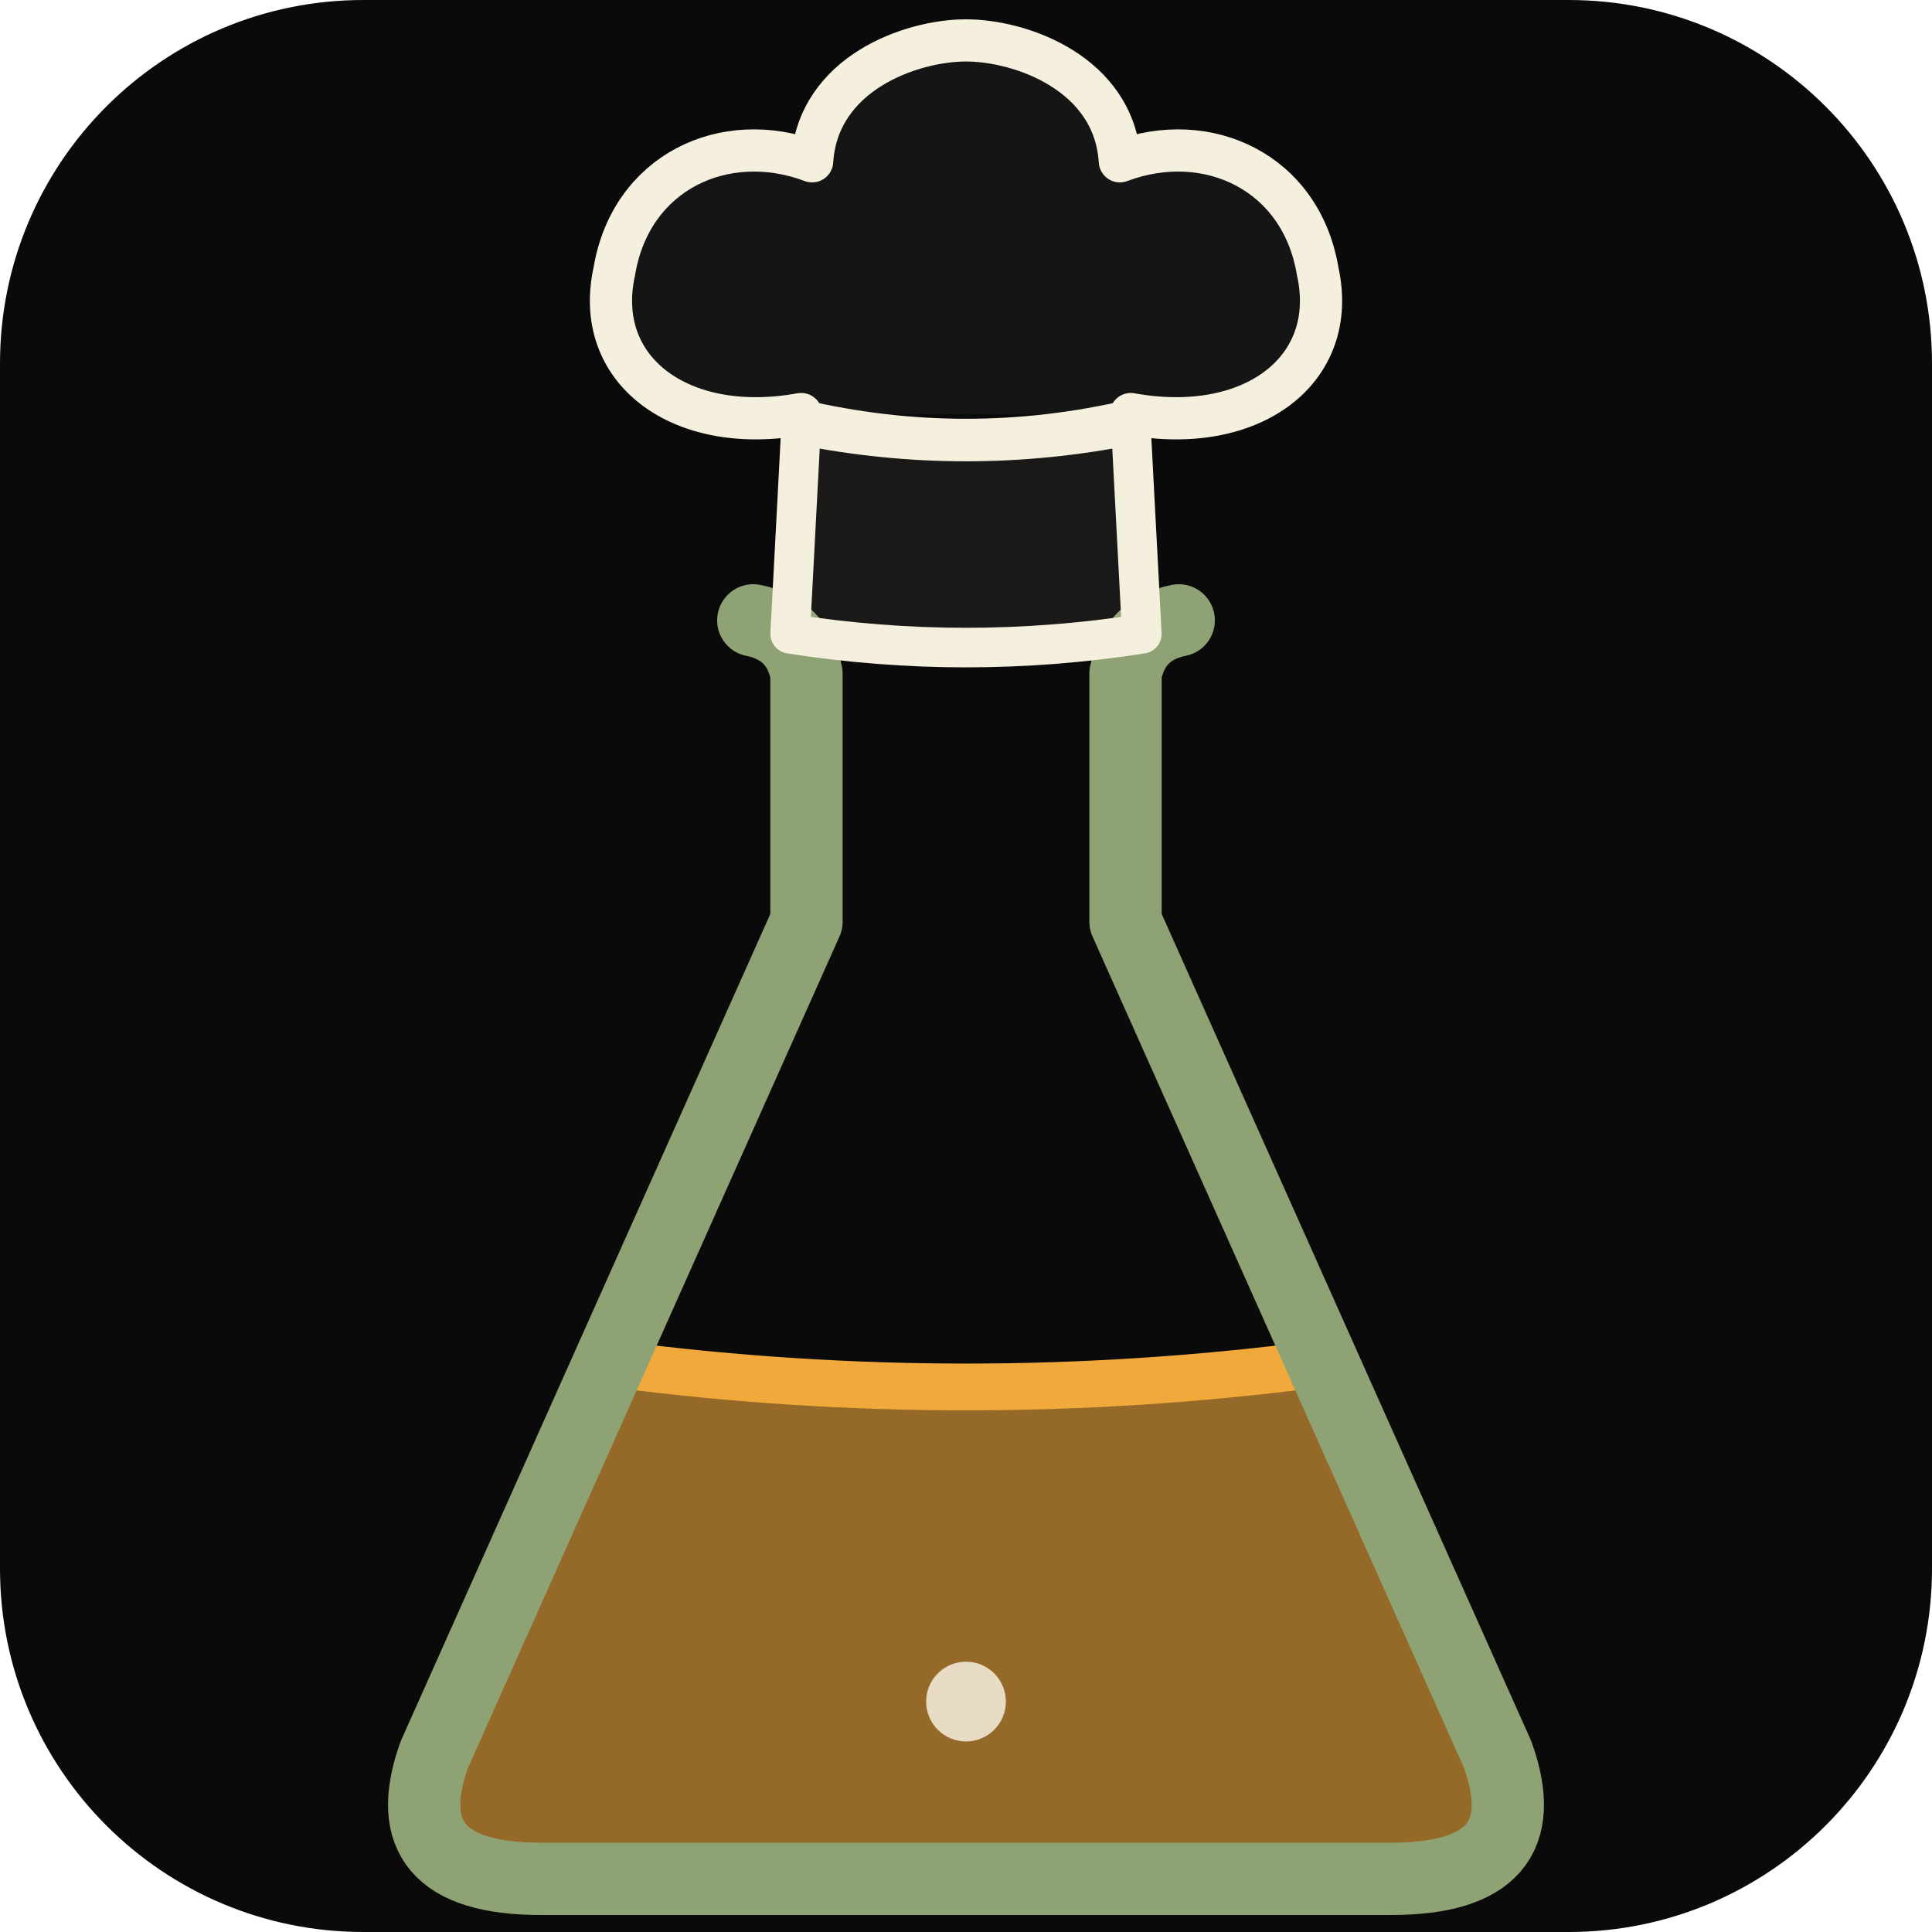
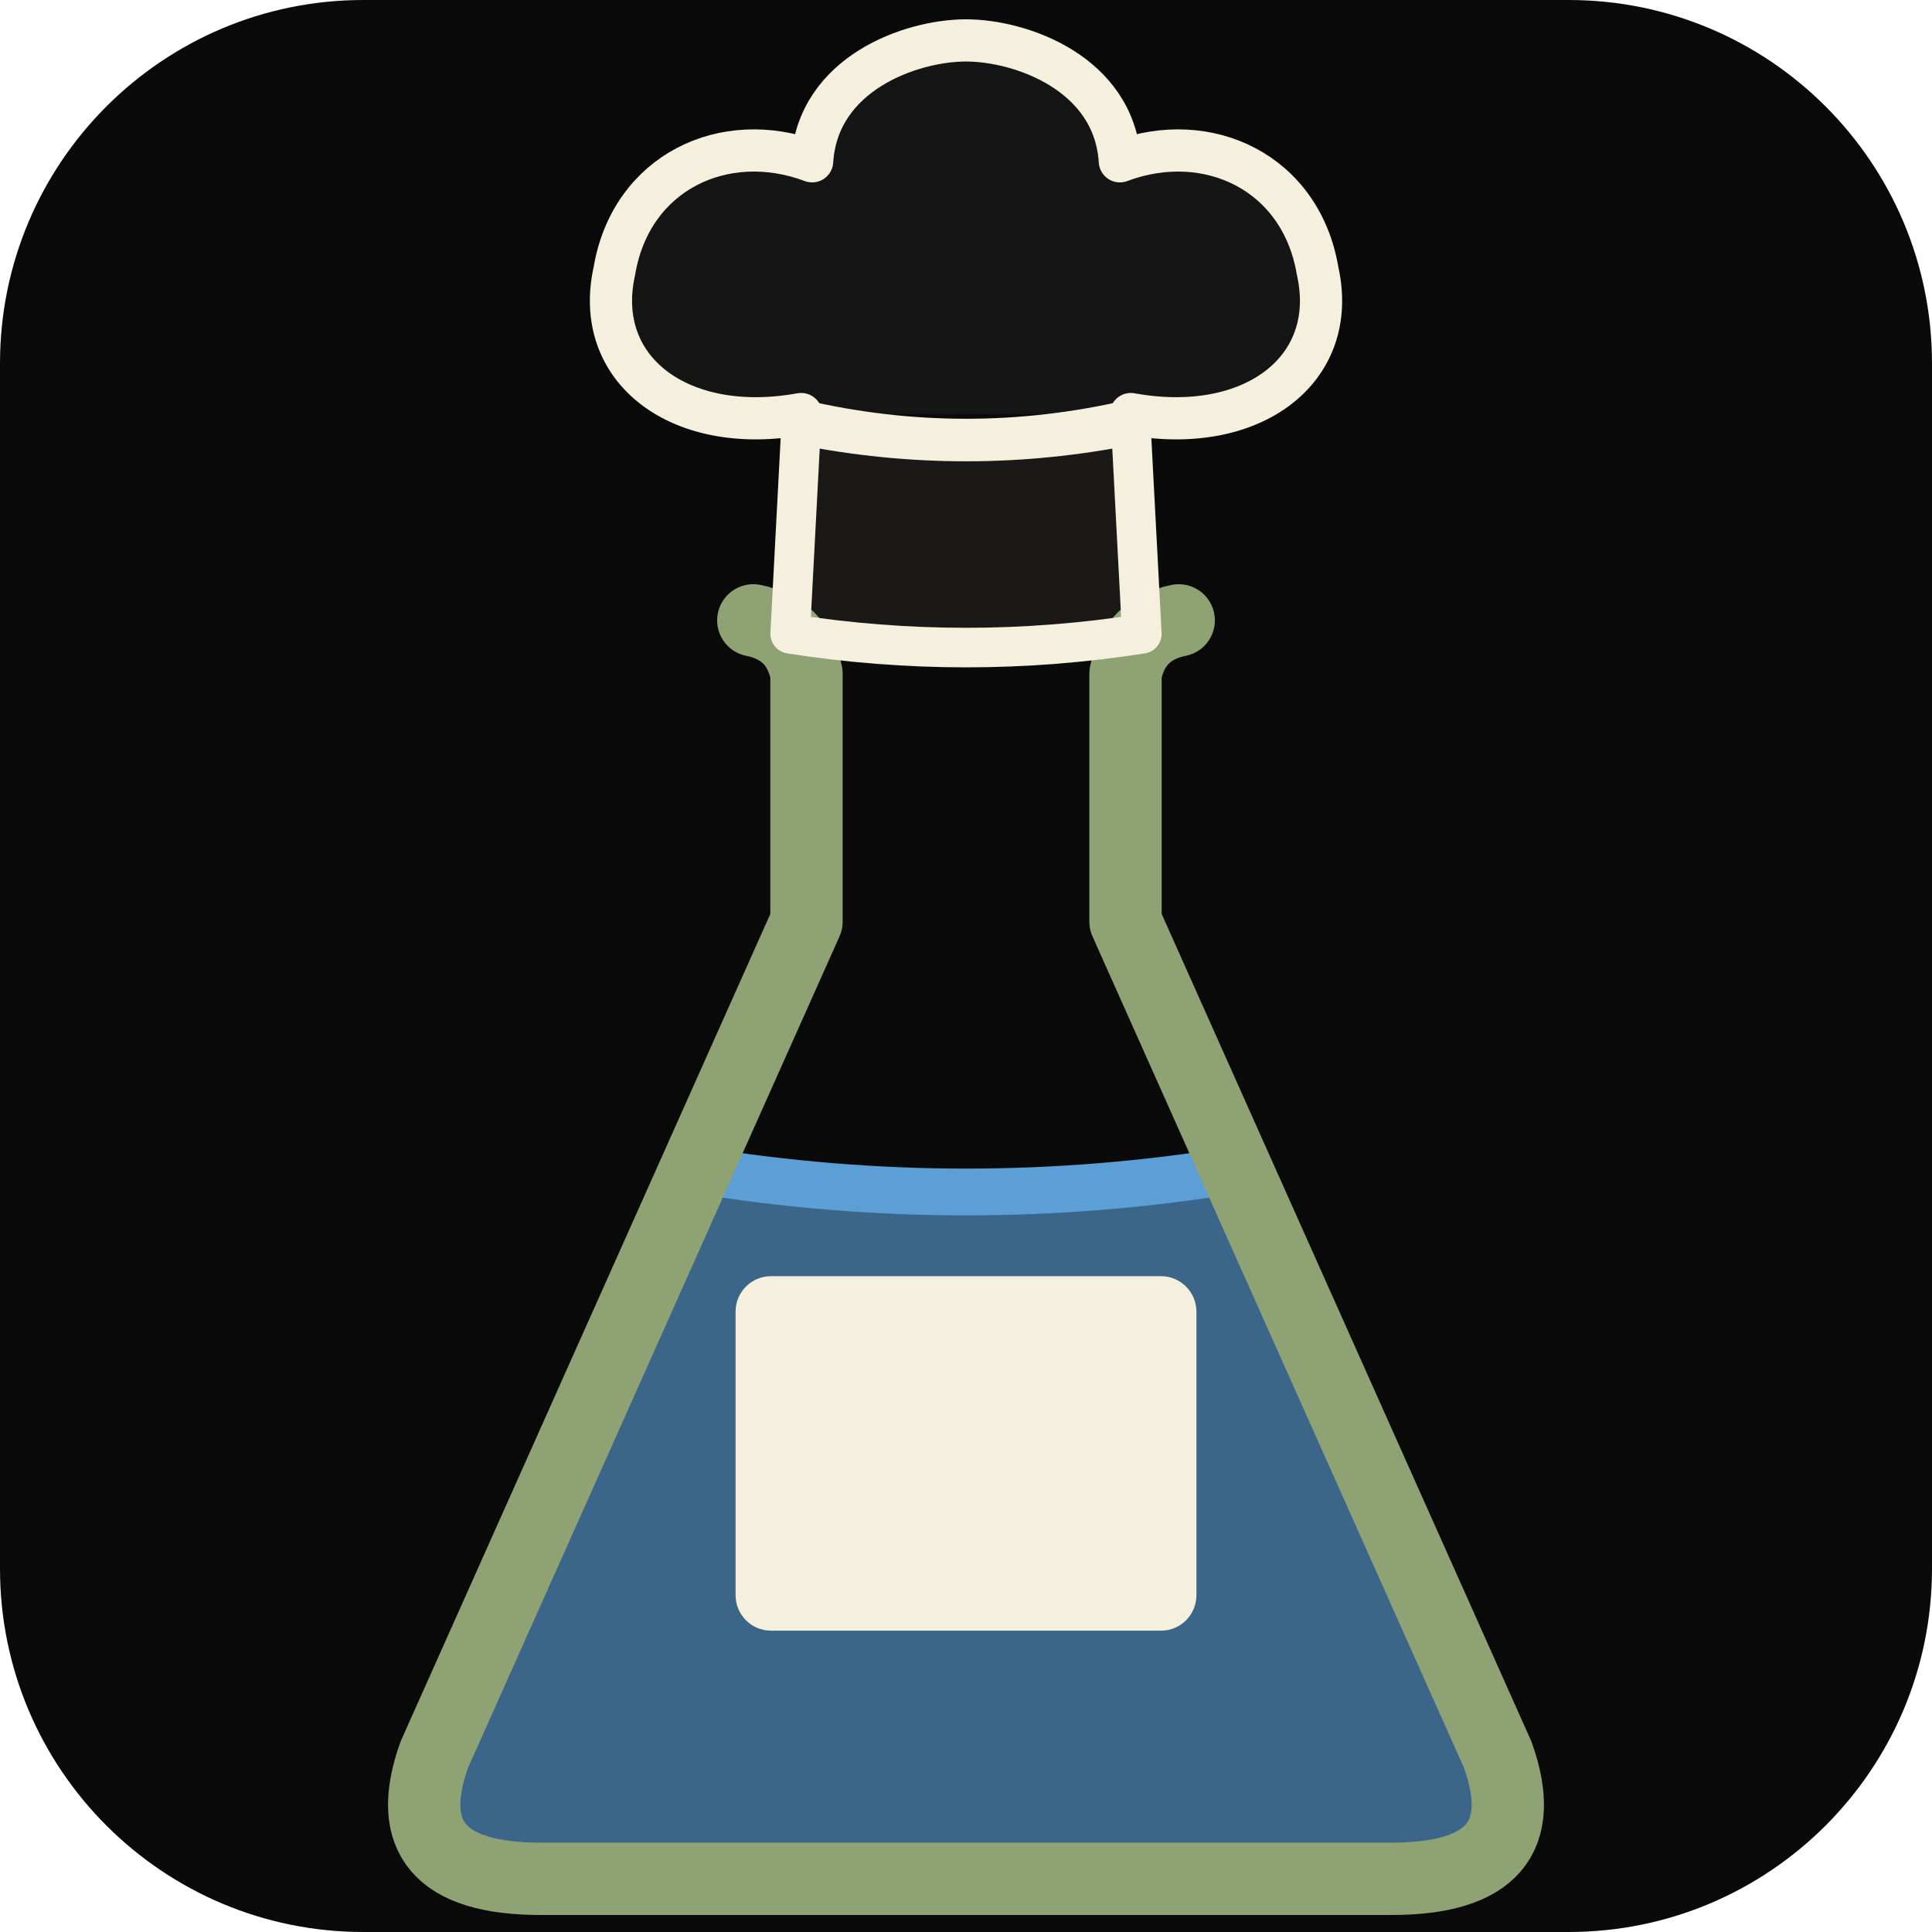
<svg xmlns="http://www.w3.org/2000/svg" viewBox="-9 74 218 218" role="img" aria-label="Neural Flavor">
  <rect x="-9" y="74" width="218" height="218" rx="41" fill="#0a0a0a" />
  <g transform="translate(100 183) scale(1) translate(-100 -183)">
    <g data-part="flask">
-       <path d="M61 228 Q100 233 139 228 L160 274 Q164 284 150 284 L50 284 Q36 284 40 274 Z" fill="#f2a93b" fill-opacity="0.6" />
-       <path d="M61 228 Q100 233 139 228" fill="none" stroke="#f2a93b" stroke-width="5.28" stroke-linecap="round" stroke-linejoin="round" />
-       <circle cx="100" cy="266" r="4.5" fill="#f5efde" fill-opacity="0.85" />
+       <path d="M69.5 206 Q100 211 130.5 206 L160 274 Q164 284 150 284 L50 284 Q36 284 40 274 Z" fill="#5b9fd6" fill-opacity="0.62" />
+       <path d="M69.5 206 Q100 211 130.5 206" fill="none" stroke="#5b9fd6" stroke-width="5.28" stroke-linecap="round" stroke-linejoin="round" />
+       <rect data-part="label" x="74" y="218" width="52" height="40" rx="4" fill="#f5efde" />
      <path d="M76 144 Q81 145 82 150 L82 178 L40 272 Q35 286 52 286 L148 286 Q165 286 160 272 L118 178 L118 150 Q119 145 124 144" fill="none" stroke="#8fa274" stroke-width="8.16" stroke-linecap="round" stroke-linejoin="round" />
    </g>
    <g transform="translate(100 148) scale(0.62) translate(-100 -140)">
      <path d="M70 96 C48 100 32 88 36 70 C39 52 56 44 72 50 C73 34 90 28 100 28 C110 28 127 34 128 50 C144 44 161 52 164 70 C168 88 152 100 130 96" fill="#f5efde" fill-opacity="0.05" />
      <path d="M70 98 L68 136 Q100 141 132 136 L130 98 Q100 104 70 98 Z" fill="#f5efde" fill-opacity="0.07" />
      <path d="M70 96 C48 100 32 88 36 70 C39 52 56 44 72 50 C73 34 90 28 100 28 C110 28 127 34 128 50 C144 44 161 52 164 70 C168 88 152 100 130 96" fill="none" stroke="#f5efde" stroke-width="7.68" stroke-linecap="round" stroke-linejoin="round" />
      <path d="M70 96 Q100 103 130 96" fill="none" stroke="#f5efde" stroke-width="5.28" stroke-linecap="round" stroke-linejoin="round" />
      <path d="M70 98 L68 136 Q100 141 132 136 L130 98 Q100 104 70 98 Z" fill="none" stroke="#f5efde" stroke-width="7.20" stroke-linecap="round" stroke-linejoin="round" />
    </g>
  </g>
</svg>
